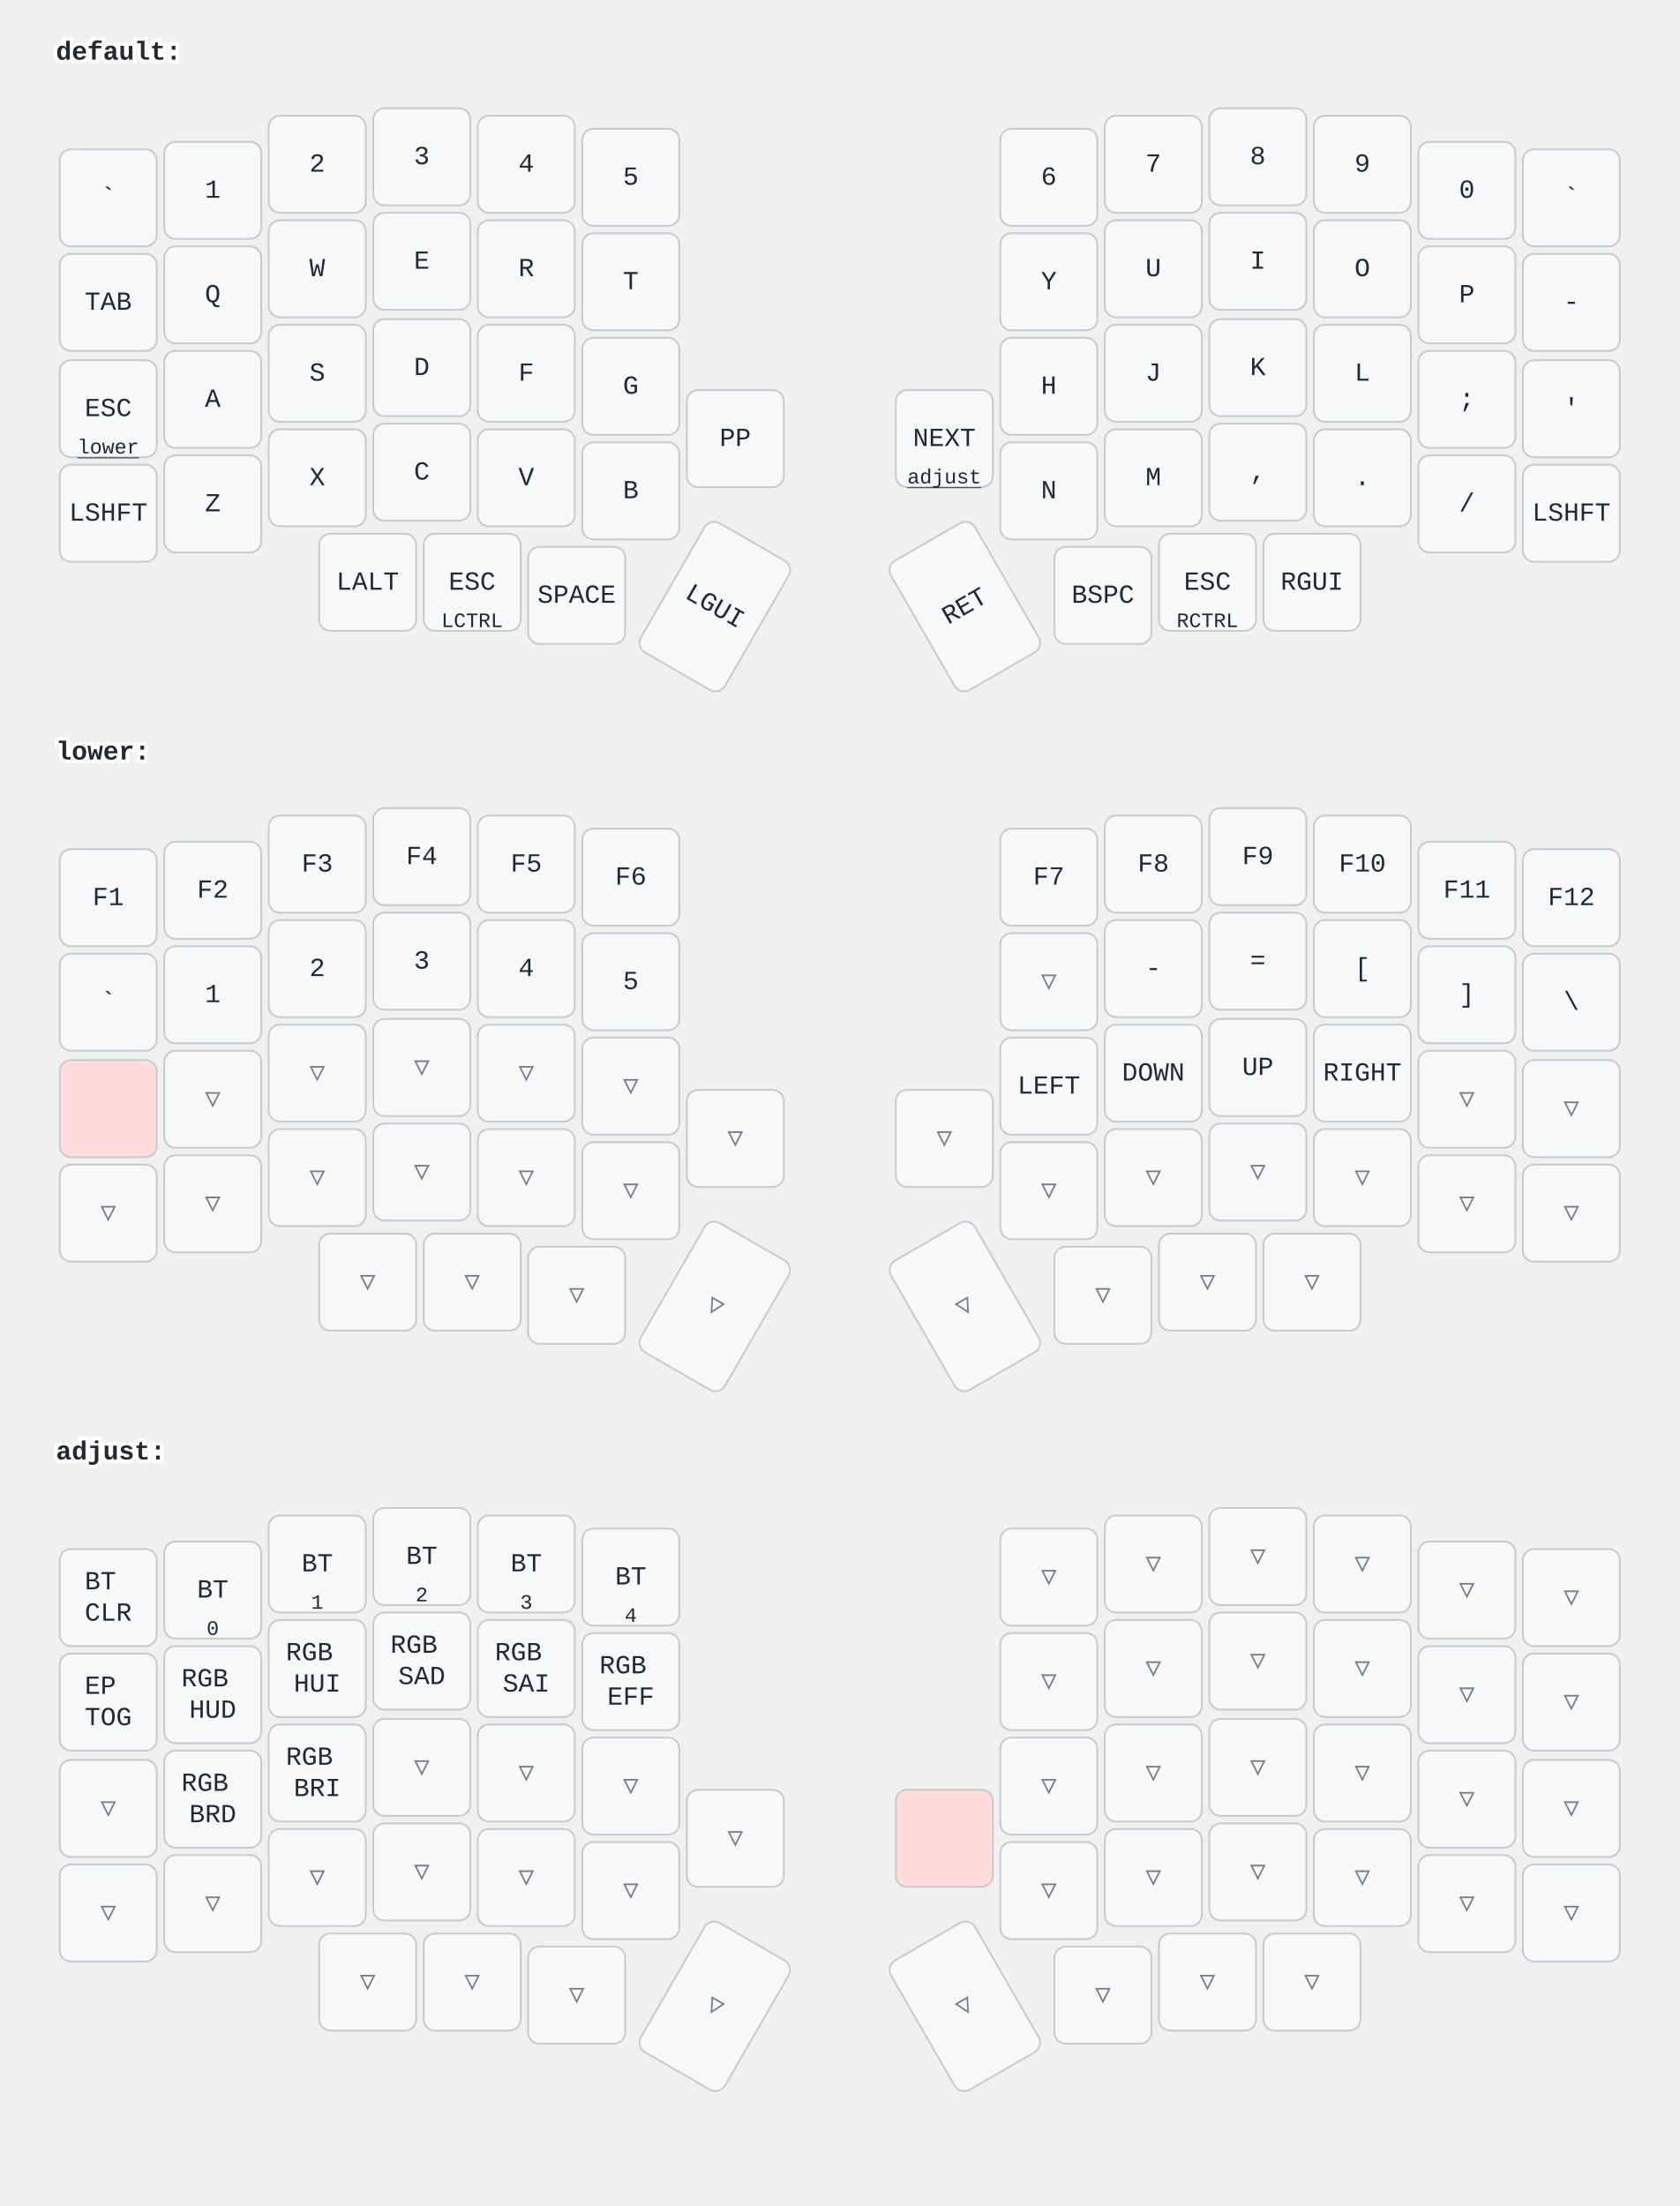
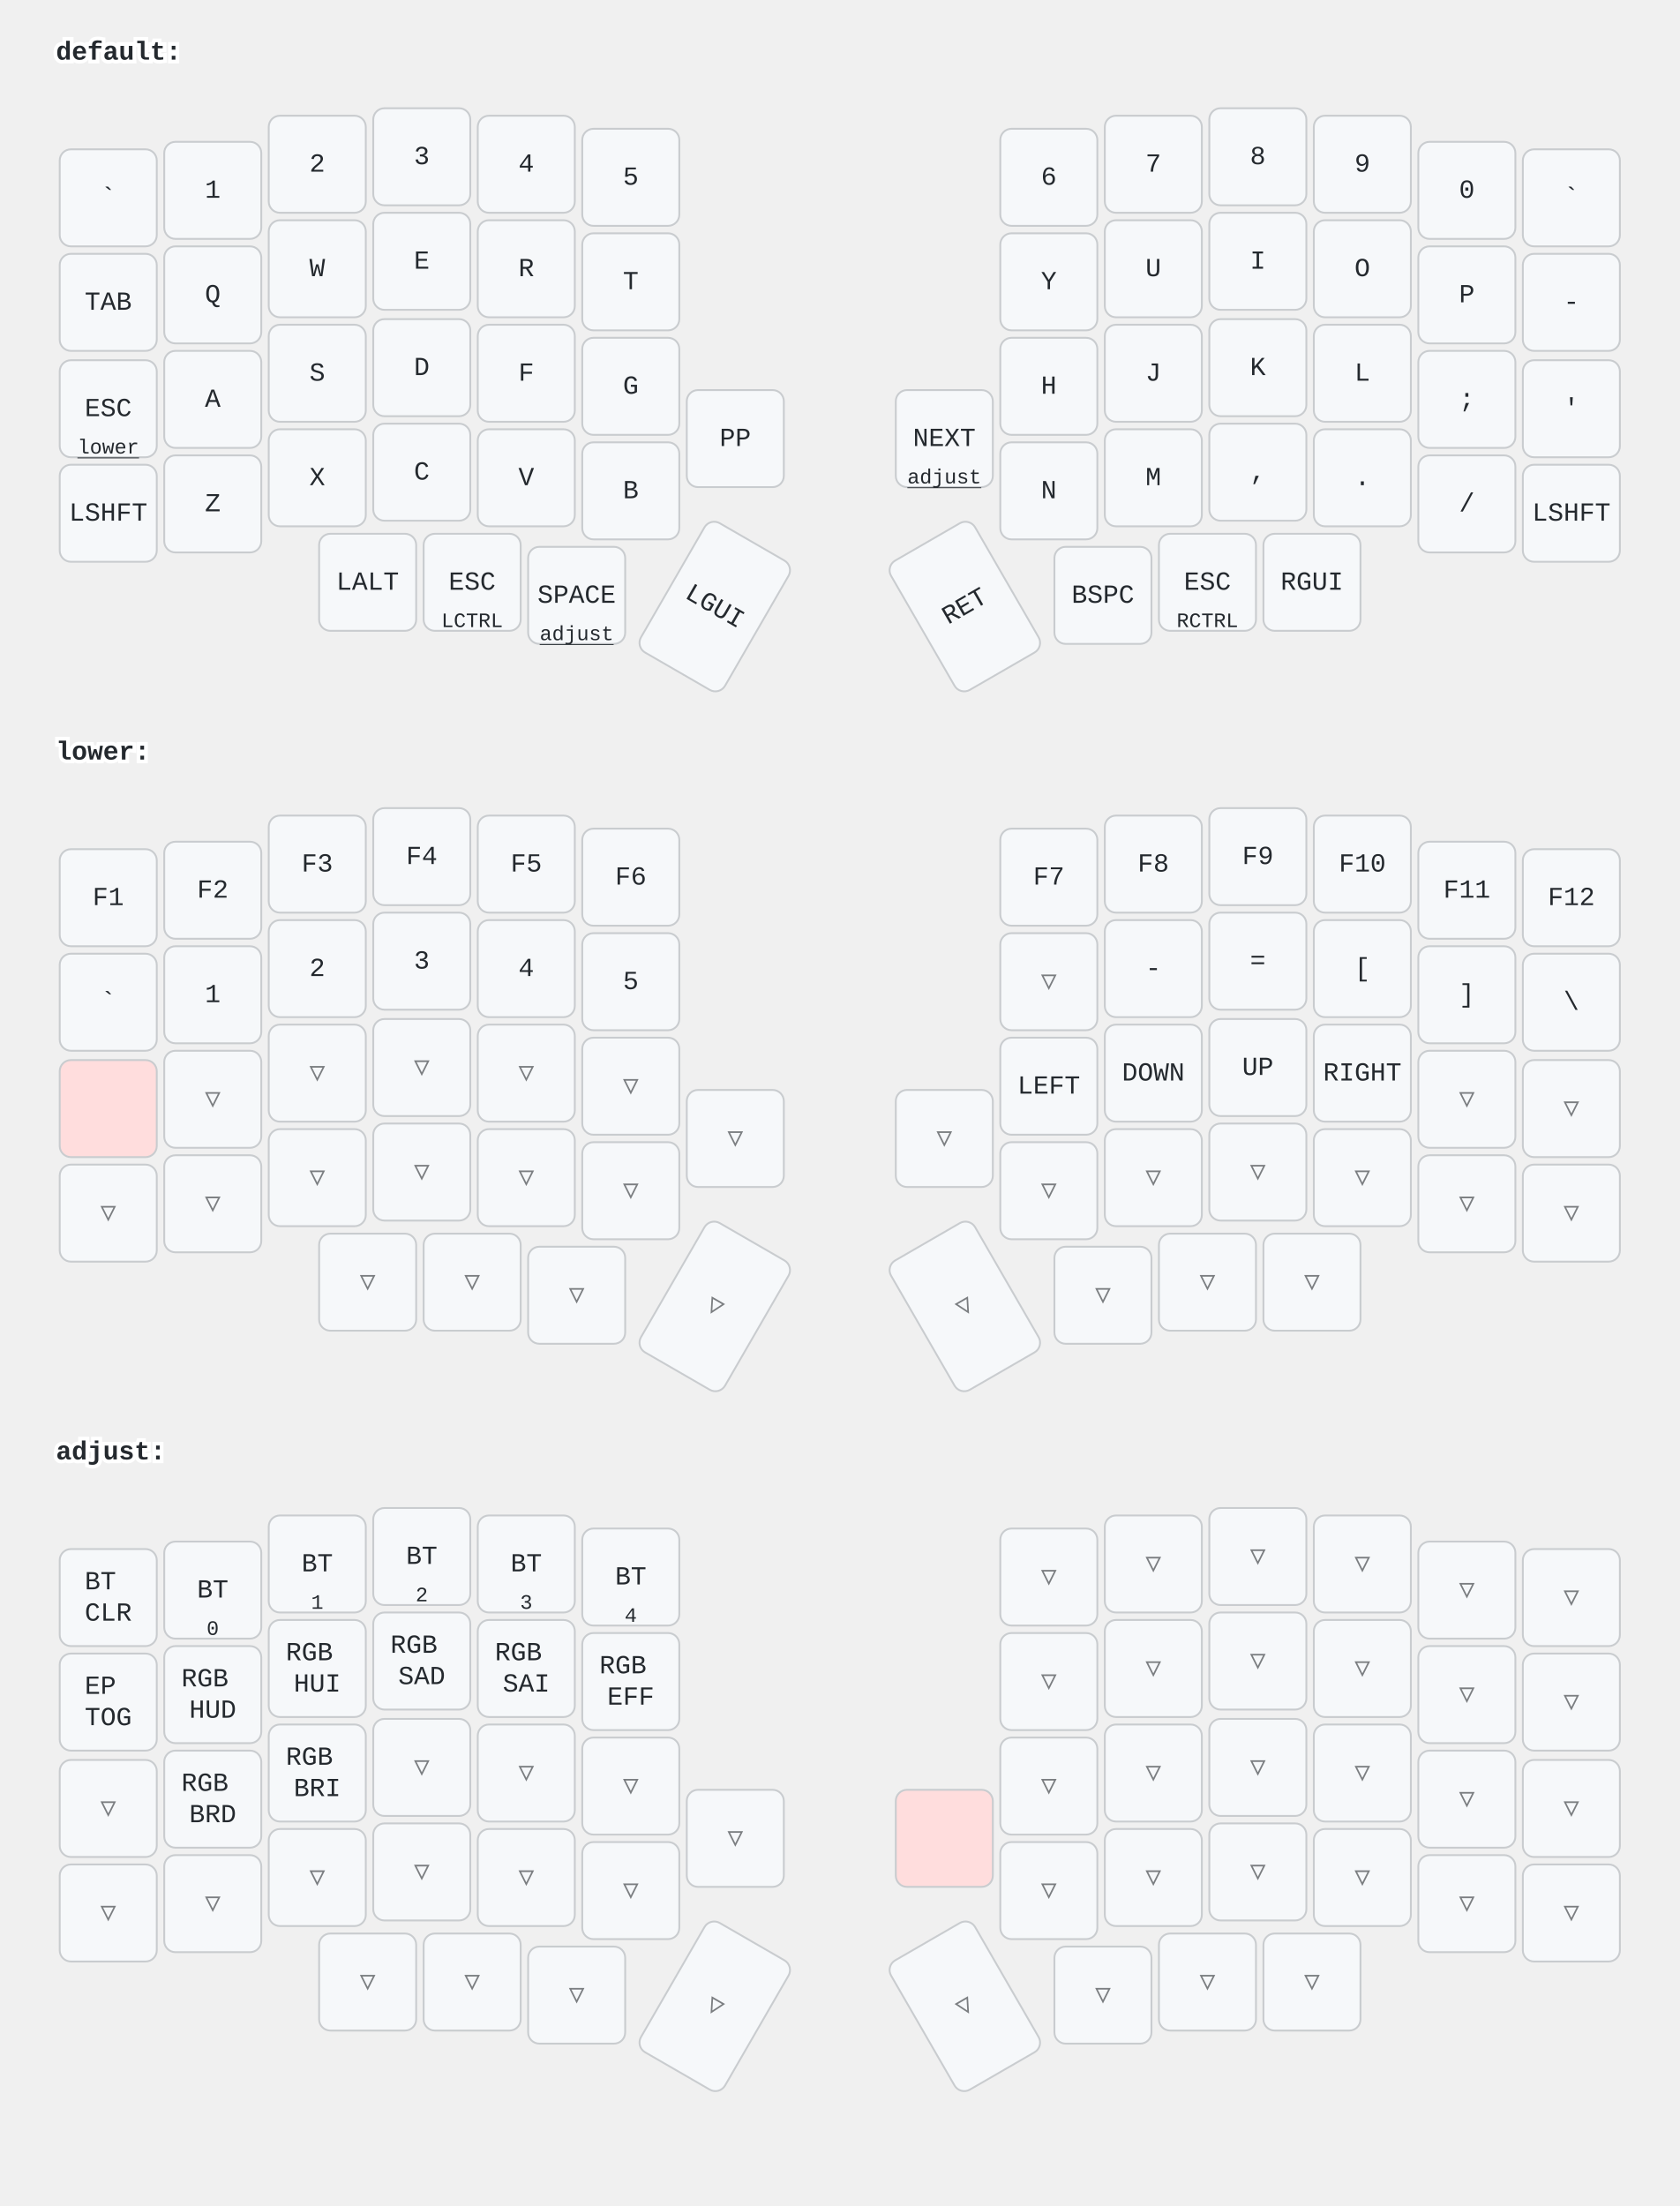
<svg xmlns="http://www.w3.org/2000/svg" width="900" height="1182" viewBox="0 0 900 1182" class="keymap">
  <style>/* inherit to force styles through use tags */
svg path {
    fill: inherit;
}

/* font and background color specifications */
svg.keymap {
    font-family: SFMono-Regular,Consolas,Liberation Mono,Menlo,monospace;
    font-size: 14px;
    font-kerning: normal;
    text-rendering: optimizeLegibility;
    fill: #24292e;
}

/* default key styling */
rect.key {
    fill: #f6f8fa;
}

rect.key, rect.combo {
    stroke: #c9cccf;
    stroke-width: 1;
}

/* default key side styling, only used is draw_key_sides is set */
rect.side {
    filter: brightness(90%);
}

/* color accent for combo boxes */
rect.combo, rect.combo-separate {
    fill: #cdf;
}

/* color accent for held keys */
rect.held, rect.combo.held {
    fill: #fdd;
}

/* color accent for ghost (optional) keys */
rect.ghost, rect.combo.ghost {
    stroke-dasharray: 4, 4;
    stroke-width: 2;
}

text {
    text-anchor: middle;
    dominant-baseline: middle;
}

/* styling for layer labels */
text.label {
    font-weight: bold;
    text-anchor: start;
    stroke: white;
    stroke-width: 4;
    paint-order: stroke;
}

/* styling for optional footer */
text.footer {
    text-anchor: end;
    dominant-baseline: auto;
    stroke: white;
    stroke-width: 4;
    paint-order: stroke;
}

/* styling for combo tap, and key non-tap label text */
text.combo, text.hold, text.shifted, text.left, text.right, text.tl, text.tr, text.bl, text.br {
    font-size: 11px;
}

text.hold, text.bl, text.br {
    text-anchor: middle;
    dominant-baseline: auto;
}

text.shifted, text.tl, text.tr {
    text-anchor: middle;
    dominant-baseline: hanging;
}

text.left, text.tl, text.bl {
    text-anchor: start;
}

text.right, text.tr, text.br {
    text-anchor: end;
}

text.layer-activator {
    text-decoration: underline;
}

/* styling for hold/shifted label text in combo box */
text.combo.hold, text.combo.shifted, text.combo.left, text.combo.right {
    font-size: 8px;
}

/* lighter symbol for transparent keys */
text.trans {
    fill: #7b7e81;
}

/* styling for combo dendrons */
path.combo {
    stroke-width: 1;
    stroke: gray;
    fill: none;
}

/* Start Tabler Icons Cleanup */
/* cannot use height/width with glyphs */
.icon-tabler &gt; path {
    fill: inherit;
    stroke: inherit;
    stroke-width: 2;
}
/* hide tabler's default box */
.icon-tabler &gt; path[stroke="none"][fill="none"] {
    visibility: hidden;
}
/* End Tabler Icons Cleanup */
</style>
  <g transform="translate(30, 0)" class="layer-default">
    <text x="0" y="28" class="label" id="default">default:</text>
    <g transform="translate(0, 56)">
      <g transform="translate(28, 50)" class="key keypos-0">
        <rect rx="6" ry="6" x="-26" y="-26" width="52" height="52" class="key" />
        <text x="0" y="0" class="key tap">`</text>
      </g>
      <g transform="translate(84, 46)" class="key keypos-1">
        <rect rx="6" ry="6" x="-26" y="-26" width="52" height="52" class="key" />
        <text x="0" y="0" class="key tap">1</text>
      </g>
      <g transform="translate(140, 32)" class="key keypos-2">
        <rect rx="6" ry="6" x="-26" y="-26" width="52" height="52" class="key" />
        <text x="0" y="0" class="key tap">2</text>
      </g>
      <g transform="translate(196, 28)" class="key keypos-3">
        <rect rx="6" ry="6" x="-26" y="-26" width="52" height="52" class="key" />
        <text x="0" y="0" class="key tap">3</text>
      </g>
      <g transform="translate(252, 32)" class="key keypos-4">
        <rect rx="6" ry="6" x="-26" y="-26" width="52" height="52" class="key" />
        <text x="0" y="0" class="key tap">4</text>
      </g>
      <g transform="translate(308, 39)" class="key keypos-5">
        <rect rx="6" ry="6" x="-26" y="-26" width="52" height="52" class="key" />
        <text x="0" y="0" class="key tap">5</text>
      </g>
      <g transform="translate(532, 39)" class="key keypos-6">
        <rect rx="6" ry="6" x="-26" y="-26" width="52" height="52" class="key" />
        <text x="0" y="0" class="key tap">6</text>
      </g>
      <g transform="translate(588, 32)" class="key keypos-7">
        <rect rx="6" ry="6" x="-26" y="-26" width="52" height="52" class="key" />
        <text x="0" y="0" class="key tap">7</text>
      </g>
      <g transform="translate(644, 28)" class="key keypos-8">
        <rect rx="6" ry="6" x="-26" y="-26" width="52" height="52" class="key" />
        <text x="0" y="0" class="key tap">8</text>
      </g>
      <g transform="translate(700, 32)" class="key keypos-9">
        <rect rx="6" ry="6" x="-26" y="-26" width="52" height="52" class="key" />
        <text x="0" y="0" class="key tap">9</text>
      </g>
      <g transform="translate(756, 46)" class="key keypos-10">
        <rect rx="6" ry="6" x="-26" y="-26" width="52" height="52" class="key" />
        <text x="0" y="0" class="key tap">0</text>
      </g>
      <g transform="translate(812, 50)" class="key keypos-11">
        <rect rx="6" ry="6" x="-26" y="-26" width="52" height="52" class="key" />
        <text x="0" y="0" class="key tap">`</text>
      </g>
      <g transform="translate(28, 106)" class="key keypos-12">
        <rect rx="6" ry="6" x="-26" y="-26" width="52" height="52" class="key" />
        <text x="0" y="0" class="key tap">TAB</text>
      </g>
      <g transform="translate(84, 102)" class="key keypos-13">
        <rect rx="6" ry="6" x="-26" y="-26" width="52" height="52" class="key" />
        <text x="0" y="0" class="key tap">Q</text>
      </g>
      <g transform="translate(140, 88)" class="key keypos-14">
        <rect rx="6" ry="6" x="-26" y="-26" width="52" height="52" class="key" />
        <text x="0" y="0" class="key tap">W</text>
      </g>
      <g transform="translate(196, 84)" class="key keypos-15">
        <rect rx="6" ry="6" x="-26" y="-26" width="52" height="52" class="key" />
        <text x="0" y="0" class="key tap">E</text>
      </g>
      <g transform="translate(252, 88)" class="key keypos-16">
        <rect rx="6" ry="6" x="-26" y="-26" width="52" height="52" class="key" />
        <text x="0" y="0" class="key tap">R</text>
      </g>
      <g transform="translate(308, 95)" class="key keypos-17">
        <rect rx="6" ry="6" x="-26" y="-26" width="52" height="52" class="key" />
        <text x="0" y="0" class="key tap">T</text>
      </g>
      <g transform="translate(532, 95)" class="key keypos-18">
        <rect rx="6" ry="6" x="-26" y="-26" width="52" height="52" class="key" />
        <text x="0" y="0" class="key tap">Y</text>
      </g>
      <g transform="translate(588, 88)" class="key keypos-19">
        <rect rx="6" ry="6" x="-26" y="-26" width="52" height="52" class="key" />
        <text x="0" y="0" class="key tap">U</text>
      </g>
      <g transform="translate(644, 84)" class="key keypos-20">
        <rect rx="6" ry="6" x="-26" y="-26" width="52" height="52" class="key" />
        <text x="0" y="0" class="key tap">I</text>
      </g>
      <g transform="translate(700, 88)" class="key keypos-21">
        <rect rx="6" ry="6" x="-26" y="-26" width="52" height="52" class="key" />
        <text x="0" y="0" class="key tap">O</text>
      </g>
      <g transform="translate(756, 102)" class="key keypos-22">
        <rect rx="6" ry="6" x="-26" y="-26" width="52" height="52" class="key" />
        <text x="0" y="0" class="key tap">P</text>
      </g>
      <g transform="translate(812, 106)" class="key keypos-23">
        <rect rx="6" ry="6" x="-26" y="-26" width="52" height="52" class="key" />
        <text x="0" y="0" class="key tap">-</text>
      </g>
      <g transform="translate(28, 163)" class="key keypos-24">
        <rect rx="6" ry="6" x="-26" y="-26" width="52" height="52" class="key" />
        <text x="0" y="0" class="key tap">ESC</text>
        <a href="#lower">
          <text x="0" y="24" class="key hold layer-activator">lower</text>
        </a>
      </g>
      <g transform="translate(84, 158)" class="key keypos-25">
        <rect rx="6" ry="6" x="-26" y="-26" width="52" height="52" class="key" />
        <text x="0" y="0" class="key tap">A</text>
      </g>
      <g transform="translate(140, 144)" class="key keypos-26">
        <rect rx="6" ry="6" x="-26" y="-26" width="52" height="52" class="key" />
        <text x="0" y="0" class="key tap">S</text>
      </g>
      <g transform="translate(196, 141)" class="key keypos-27">
        <rect rx="6" ry="6" x="-26" y="-26" width="52" height="52" class="key" />
        <text x="0" y="0" class="key tap">D</text>
      </g>
      <g transform="translate(252, 144)" class="key keypos-28">
        <rect rx="6" ry="6" x="-26" y="-26" width="52" height="52" class="key" />
        <text x="0" y="0" class="key tap">F</text>
      </g>
      <g transform="translate(308, 151)" class="key keypos-29">
        <rect rx="6" ry="6" x="-26" y="-26" width="52" height="52" class="key" />
        <text x="0" y="0" class="key tap">G</text>
      </g>
      <g transform="translate(532, 151)" class="key keypos-30">
        <rect rx="6" ry="6" x="-26" y="-26" width="52" height="52" class="key" />
        <text x="0" y="0" class="key tap">H</text>
      </g>
      <g transform="translate(588, 144)" class="key keypos-31">
        <rect rx="6" ry="6" x="-26" y="-26" width="52" height="52" class="key" />
        <text x="0" y="0" class="key tap">J</text>
      </g>
      <g transform="translate(644, 141)" class="key keypos-32">
        <rect rx="6" ry="6" x="-26" y="-26" width="52" height="52" class="key" />
        <text x="0" y="0" class="key tap">K</text>
      </g>
      <g transform="translate(700, 144)" class="key keypos-33">
        <rect rx="6" ry="6" x="-26" y="-26" width="52" height="52" class="key" />
        <text x="0" y="0" class="key tap">L</text>
      </g>
      <g transform="translate(756, 158)" class="key keypos-34">
        <rect rx="6" ry="6" x="-26" y="-26" width="52" height="52" class="key" />
        <text x="0" y="0" class="key tap">;</text>
      </g>
      <g transform="translate(812, 163)" class="key keypos-35">
        <rect rx="6" ry="6" x="-26" y="-26" width="52" height="52" class="key" />
        <text x="0" y="0" class="key tap">'</text>
      </g>
      <g transform="translate(28, 219)" class="key keypos-36">
        <rect rx="6" ry="6" x="-26" y="-26" width="52" height="52" class="key" />
        <text x="0" y="0" class="key tap">LSHFT</text>
      </g>
      <g transform="translate(84, 214)" class="key keypos-37">
        <rect rx="6" ry="6" x="-26" y="-26" width="52" height="52" class="key" />
        <text x="0" y="0" class="key tap">Z</text>
      </g>
      <g transform="translate(140, 200)" class="key keypos-38">
        <rect rx="6" ry="6" x="-26" y="-26" width="52" height="52" class="key" />
        <text x="0" y="0" class="key tap">X</text>
      </g>
      <g transform="translate(196, 197)" class="key keypos-39">
        <rect rx="6" ry="6" x="-26" y="-26" width="52" height="52" class="key" />
        <text x="0" y="0" class="key tap">C</text>
      </g>
      <g transform="translate(252, 200)" class="key keypos-40">
        <rect rx="6" ry="6" x="-26" y="-26" width="52" height="52" class="key" />
        <text x="0" y="0" class="key tap">V</text>
      </g>
      <g transform="translate(308, 207)" class="key keypos-41">
        <rect rx="6" ry="6" x="-26" y="-26" width="52" height="52" class="key" />
        <text x="0" y="0" class="key tap">B</text>
      </g>
      <g transform="translate(364, 179)" class="key keypos-42">
        <rect rx="6" ry="6" x="-26" y="-26" width="52" height="52" class="key" />
        <text x="0" y="0" class="key tap">PP</text>
      </g>
      <g transform="translate(476, 179)" class="key keypos-43">
        <rect rx="6" ry="6" x="-26" y="-26" width="52" height="52" class="key" />
        <text x="0" y="0" class="key tap">NEXT</text>
        <a href="#adjust">
          <text x="0" y="24" class="key hold layer-activator">adjust</text>
        </a>
      </g>
      <g transform="translate(532, 207)" class="key keypos-44">
        <rect rx="6" ry="6" x="-26" y="-26" width="52" height="52" class="key" />
        <text x="0" y="0" class="key tap">N</text>
      </g>
      <g transform="translate(588, 200)" class="key keypos-45">
        <rect rx="6" ry="6" x="-26" y="-26" width="52" height="52" class="key" />
        <text x="0" y="0" class="key tap">M</text>
      </g>
      <g transform="translate(644, 197)" class="key keypos-46">
        <rect rx="6" ry="6" x="-26" y="-26" width="52" height="52" class="key" />
        <text x="0" y="0" class="key tap">,</text>
      </g>
      <g transform="translate(700, 200)" class="key keypos-47">
        <rect rx="6" ry="6" x="-26" y="-26" width="52" height="52" class="key" />
        <text x="0" y="0" class="key tap">.</text>
      </g>
      <g transform="translate(756, 214)" class="key keypos-48">
        <rect rx="6" ry="6" x="-26" y="-26" width="52" height="52" class="key" />
        <text x="0" y="0" class="key tap">/</text>
      </g>
      <g transform="translate(812, 219)" class="key keypos-49">
        <rect rx="6" ry="6" x="-26" y="-26" width="52" height="52" class="key" />
        <text x="0" y="0" class="key tap">LSHFT</text>
      </g>
      <g transform="translate(167, 256)" class="key keypos-50">
        <rect rx="6" ry="6" x="-26" y="-26" width="52" height="52" class="key" />
        <text x="0" y="0" class="key tap">LALT</text>
      </g>
      <g transform="translate(223, 256)" class="key keypos-51">
        <rect rx="6" ry="6" x="-26" y="-26" width="52" height="52" class="key" />
        <text x="0" y="0" class="key tap">ESC</text>
        <text x="0" y="24" class="key hold">LCTRL</text>
      </g>
      <g transform="translate(279, 263)" class="key keypos-52">
        <rect rx="6" ry="6" x="-26" y="-26" width="52" height="52" class="key" />
        <text x="0" y="0" class="key tap">SPACE</text>
+         <a href="#adjust">
+           <text x="0" y="24" class="key hold layer-activator">adjust</text>
+         </a>
      </g>
      <g transform="translate(353, 269) rotate(30.0)" class="key keypos-53">
        <rect rx="6" ry="6" x="-26" y="-40" width="52" height="80" class="key" />
        <text x="0" y="0" class="key tap">LGUI</text>
      </g>
      <g transform="translate(487, 269) rotate(-30.0)" class="key keypos-54">
        <rect rx="6" ry="6" x="-26" y="-40" width="52" height="80" class="key" />
        <text x="0" y="0" class="key tap">RET</text>
      </g>
      <g transform="translate(561, 263)" class="key keypos-55">
        <rect rx="6" ry="6" x="-26" y="-26" width="52" height="52" class="key" />
        <text x="0" y="0" class="key tap">BSPC</text>
      </g>
      <g transform="translate(617, 256)" class="key keypos-56">
        <rect rx="6" ry="6" x="-26" y="-26" width="52" height="52" class="key" />
        <text x="0" y="0" class="key tap">ESC</text>
        <text x="0" y="24" class="key hold">RCTRL</text>
      </g>
      <g transform="translate(673, 256)" class="key keypos-57">
        <rect rx="6" ry="6" x="-26" y="-26" width="52" height="52" class="key" />
        <text x="0" y="0" class="key tap">RGUI</text>
      </g>
    </g>
  </g>
  <g transform="translate(30, 375)" class="layer-lower">
    <text x="0" y="28" class="label" id="lower">lower:</text>
    <g transform="translate(0, 56)">
      <g transform="translate(28, 50)" class="key keypos-0">
        <rect rx="6" ry="6" x="-26" y="-26" width="52" height="52" class="key" />
        <text x="0" y="0" class="key tap">F1</text>
      </g>
      <g transform="translate(84, 46)" class="key keypos-1">
        <rect rx="6" ry="6" x="-26" y="-26" width="52" height="52" class="key" />
        <text x="0" y="0" class="key tap">F2</text>
      </g>
      <g transform="translate(140, 32)" class="key keypos-2">
        <rect rx="6" ry="6" x="-26" y="-26" width="52" height="52" class="key" />
        <text x="0" y="0" class="key tap">F3</text>
      </g>
      <g transform="translate(196, 28)" class="key keypos-3">
        <rect rx="6" ry="6" x="-26" y="-26" width="52" height="52" class="key" />
        <text x="0" y="0" class="key tap">F4</text>
      </g>
      <g transform="translate(252, 32)" class="key keypos-4">
        <rect rx="6" ry="6" x="-26" y="-26" width="52" height="52" class="key" />
        <text x="0" y="0" class="key tap">F5</text>
      </g>
      <g transform="translate(308, 39)" class="key keypos-5">
        <rect rx="6" ry="6" x="-26" y="-26" width="52" height="52" class="key" />
        <text x="0" y="0" class="key tap">F6</text>
      </g>
      <g transform="translate(532, 39)" class="key keypos-6">
        <rect rx="6" ry="6" x="-26" y="-26" width="52" height="52" class="key" />
        <text x="0" y="0" class="key tap">F7</text>
      </g>
      <g transform="translate(588, 32)" class="key keypos-7">
        <rect rx="6" ry="6" x="-26" y="-26" width="52" height="52" class="key" />
        <text x="0" y="0" class="key tap">F8</text>
      </g>
      <g transform="translate(644, 28)" class="key keypos-8">
        <rect rx="6" ry="6" x="-26" y="-26" width="52" height="52" class="key" />
        <text x="0" y="0" class="key tap">F9</text>
      </g>
      <g transform="translate(700, 32)" class="key keypos-9">
        <rect rx="6" ry="6" x="-26" y="-26" width="52" height="52" class="key" />
        <text x="0" y="0" class="key tap">F10</text>
      </g>
      <g transform="translate(756, 46)" class="key keypos-10">
        <rect rx="6" ry="6" x="-26" y="-26" width="52" height="52" class="key" />
        <text x="0" y="0" class="key tap">F11</text>
      </g>
      <g transform="translate(812, 50)" class="key keypos-11">
        <rect rx="6" ry="6" x="-26" y="-26" width="52" height="52" class="key" />
        <text x="0" y="0" class="key tap">F12</text>
      </g>
      <g transform="translate(28, 106)" class="key keypos-12">
        <rect rx="6" ry="6" x="-26" y="-26" width="52" height="52" class="key" />
        <text x="0" y="0" class="key tap">`</text>
      </g>
      <g transform="translate(84, 102)" class="key keypos-13">
        <rect rx="6" ry="6" x="-26" y="-26" width="52" height="52" class="key" />
        <text x="0" y="0" class="key tap">1</text>
      </g>
      <g transform="translate(140, 88)" class="key keypos-14">
        <rect rx="6" ry="6" x="-26" y="-26" width="52" height="52" class="key" />
        <text x="0" y="0" class="key tap">2</text>
      </g>
      <g transform="translate(196, 84)" class="key keypos-15">
        <rect rx="6" ry="6" x="-26" y="-26" width="52" height="52" class="key" />
        <text x="0" y="0" class="key tap">3</text>
      </g>
      <g transform="translate(252, 88)" class="key keypos-16">
        <rect rx="6" ry="6" x="-26" y="-26" width="52" height="52" class="key" />
        <text x="0" y="0" class="key tap">4</text>
      </g>
      <g transform="translate(308, 95)" class="key keypos-17">
        <rect rx="6" ry="6" x="-26" y="-26" width="52" height="52" class="key" />
        <text x="0" y="0" class="key tap">5</text>
      </g>
      <g transform="translate(532, 95)" class="key trans keypos-18">
        <rect rx="6" ry="6" x="-26" y="-26" width="52" height="52" class="key trans" />
        <text x="0" y="0" class="key trans tap">▽</text>
      </g>
      <g transform="translate(588, 88)" class="key keypos-19">
        <rect rx="6" ry="6" x="-26" y="-26" width="52" height="52" class="key" />
        <text x="0" y="0" class="key tap">-</text>
      </g>
      <g transform="translate(644, 84)" class="key keypos-20">
        <rect rx="6" ry="6" x="-26" y="-26" width="52" height="52" class="key" />
        <text x="0" y="0" class="key tap">=</text>
      </g>
      <g transform="translate(700, 88)" class="key keypos-21">
        <rect rx="6" ry="6" x="-26" y="-26" width="52" height="52" class="key" />
        <text x="0" y="0" class="key tap">[</text>
      </g>
      <g transform="translate(756, 102)" class="key keypos-22">
        <rect rx="6" ry="6" x="-26" y="-26" width="52" height="52" class="key" />
        <text x="0" y="0" class="key tap">]</text>
      </g>
      <g transform="translate(812, 106)" class="key keypos-23">
        <rect rx="6" ry="6" x="-26" y="-26" width="52" height="52" class="key" />
        <text x="0" y="0" class="key tap">\</text>
      </g>
      <g transform="translate(28, 163)" class="key held keypos-24">
        <rect rx="6" ry="6" x="-26" y="-26" width="52" height="52" class="key held" />
      </g>
      <g transform="translate(84, 158)" class="key trans keypos-25">
        <rect rx="6" ry="6" x="-26" y="-26" width="52" height="52" class="key trans" />
        <text x="0" y="0" class="key trans tap">▽</text>
      </g>
      <g transform="translate(140, 144)" class="key trans keypos-26">
        <rect rx="6" ry="6" x="-26" y="-26" width="52" height="52" class="key trans" />
        <text x="0" y="0" class="key trans tap">▽</text>
      </g>
      <g transform="translate(196, 141)" class="key trans keypos-27">
        <rect rx="6" ry="6" x="-26" y="-26" width="52" height="52" class="key trans" />
        <text x="0" y="0" class="key trans tap">▽</text>
      </g>
      <g transform="translate(252, 144)" class="key trans keypos-28">
        <rect rx="6" ry="6" x="-26" y="-26" width="52" height="52" class="key trans" />
        <text x="0" y="0" class="key trans tap">▽</text>
      </g>
      <g transform="translate(308, 151)" class="key trans keypos-29">
        <rect rx="6" ry="6" x="-26" y="-26" width="52" height="52" class="key trans" />
        <text x="0" y="0" class="key trans tap">▽</text>
      </g>
      <g transform="translate(532, 151)" class="key keypos-30">
        <rect rx="6" ry="6" x="-26" y="-26" width="52" height="52" class="key" />
        <text x="0" y="0" class="key tap">LEFT</text>
      </g>
      <g transform="translate(588, 144)" class="key keypos-31">
        <rect rx="6" ry="6" x="-26" y="-26" width="52" height="52" class="key" />
        <text x="0" y="0" class="key tap">DOWN</text>
      </g>
      <g transform="translate(644, 141)" class="key keypos-32">
        <rect rx="6" ry="6" x="-26" y="-26" width="52" height="52" class="key" />
        <text x="0" y="0" class="key tap">UP</text>
      </g>
      <g transform="translate(700, 144)" class="key keypos-33">
        <rect rx="6" ry="6" x="-26" y="-26" width="52" height="52" class="key" />
        <text x="0" y="0" class="key tap">RIGHT</text>
      </g>
      <g transform="translate(756, 158)" class="key trans keypos-34">
        <rect rx="6" ry="6" x="-26" y="-26" width="52" height="52" class="key trans" />
        <text x="0" y="0" class="key trans tap">▽</text>
      </g>
      <g transform="translate(812, 163)" class="key trans keypos-35">
        <rect rx="6" ry="6" x="-26" y="-26" width="52" height="52" class="key trans" />
        <text x="0" y="0" class="key trans tap">▽</text>
      </g>
      <g transform="translate(28, 219)" class="key trans keypos-36">
        <rect rx="6" ry="6" x="-26" y="-26" width="52" height="52" class="key trans" />
        <text x="0" y="0" class="key trans tap">▽</text>
      </g>
      <g transform="translate(84, 214)" class="key trans keypos-37">
        <rect rx="6" ry="6" x="-26" y="-26" width="52" height="52" class="key trans" />
        <text x="0" y="0" class="key trans tap">▽</text>
      </g>
      <g transform="translate(140, 200)" class="key trans keypos-38">
        <rect rx="6" ry="6" x="-26" y="-26" width="52" height="52" class="key trans" />
        <text x="0" y="0" class="key trans tap">▽</text>
      </g>
      <g transform="translate(196, 197)" class="key trans keypos-39">
        <rect rx="6" ry="6" x="-26" y="-26" width="52" height="52" class="key trans" />
        <text x="0" y="0" class="key trans tap">▽</text>
      </g>
      <g transform="translate(252, 200)" class="key trans keypos-40">
        <rect rx="6" ry="6" x="-26" y="-26" width="52" height="52" class="key trans" />
        <text x="0" y="0" class="key trans tap">▽</text>
      </g>
      <g transform="translate(308, 207)" class="key trans keypos-41">
        <rect rx="6" ry="6" x="-26" y="-26" width="52" height="52" class="key trans" />
        <text x="0" y="0" class="key trans tap">▽</text>
      </g>
      <g transform="translate(364, 179)" class="key trans keypos-42">
        <rect rx="6" ry="6" x="-26" y="-26" width="52" height="52" class="key trans" />
        <text x="0" y="0" class="key trans tap">▽</text>
      </g>
      <g transform="translate(476, 179)" class="key trans keypos-43">
        <rect rx="6" ry="6" x="-26" y="-26" width="52" height="52" class="key trans" />
        <text x="0" y="0" class="key trans tap">▽</text>
      </g>
      <g transform="translate(532, 207)" class="key trans keypos-44">
        <rect rx="6" ry="6" x="-26" y="-26" width="52" height="52" class="key trans" />
        <text x="0" y="0" class="key trans tap">▽</text>
      </g>
      <g transform="translate(588, 200)" class="key trans keypos-45">
        <rect rx="6" ry="6" x="-26" y="-26" width="52" height="52" class="key trans" />
        <text x="0" y="0" class="key trans tap">▽</text>
      </g>
      <g transform="translate(644, 197)" class="key trans keypos-46">
        <rect rx="6" ry="6" x="-26" y="-26" width="52" height="52" class="key trans" />
        <text x="0" y="0" class="key trans tap">▽</text>
      </g>
      <g transform="translate(700, 200)" class="key trans keypos-47">
        <rect rx="6" ry="6" x="-26" y="-26" width="52" height="52" class="key trans" />
        <text x="0" y="0" class="key trans tap">▽</text>
      </g>
      <g transform="translate(756, 214)" class="key trans keypos-48">
        <rect rx="6" ry="6" x="-26" y="-26" width="52" height="52" class="key trans" />
        <text x="0" y="0" class="key trans tap">▽</text>
      </g>
      <g transform="translate(812, 219)" class="key trans keypos-49">
        <rect rx="6" ry="6" x="-26" y="-26" width="52" height="52" class="key trans" />
        <text x="0" y="0" class="key trans tap">▽</text>
      </g>
      <g transform="translate(167, 256)" class="key trans keypos-50">
        <rect rx="6" ry="6" x="-26" y="-26" width="52" height="52" class="key trans" />
        <text x="0" y="0" class="key trans tap">▽</text>
      </g>
      <g transform="translate(223, 256)" class="key trans keypos-51">
        <rect rx="6" ry="6" x="-26" y="-26" width="52" height="52" class="key trans" />
        <text x="0" y="0" class="key trans tap">▽</text>
      </g>
      <g transform="translate(279, 263)" class="key trans keypos-52">
        <rect rx="6" ry="6" x="-26" y="-26" width="52" height="52" class="key trans" />
        <text x="0" y="0" class="key trans tap">▽</text>
      </g>
      <g transform="translate(353, 269) rotate(30.0)" class="key trans keypos-53">
        <rect rx="6" ry="6" x="-26" y="-40" width="52" height="80" class="key trans" />
        <text x="0" y="0" class="key trans tap">▽</text>
      </g>
      <g transform="translate(487, 269) rotate(-30.0)" class="key trans keypos-54">
        <rect rx="6" ry="6" x="-26" y="-40" width="52" height="80" class="key trans" />
        <text x="0" y="0" class="key trans tap">▽</text>
      </g>
      <g transform="translate(561, 263)" class="key trans keypos-55">
        <rect rx="6" ry="6" x="-26" y="-26" width="52" height="52" class="key trans" />
        <text x="0" y="0" class="key trans tap">▽</text>
      </g>
      <g transform="translate(617, 256)" class="key trans keypos-56">
        <rect rx="6" ry="6" x="-26" y="-26" width="52" height="52" class="key trans" />
        <text x="0" y="0" class="key trans tap">▽</text>
      </g>
      <g transform="translate(673, 256)" class="key trans keypos-57">
        <rect rx="6" ry="6" x="-26" y="-26" width="52" height="52" class="key trans" />
        <text x="0" y="0" class="key trans tap">▽</text>
      </g>
    </g>
  </g>
  <g transform="translate(30, 750)" class="layer-adjust">
    <text x="0" y="28" class="label" id="adjust">adjust:</text>
    <g transform="translate(0, 56)">
      <g transform="translate(28, 50)" class="key keypos-0">
        <rect rx="6" ry="6" x="-26" y="-26" width="52" height="52" class="key" />
        <text x="0" y="0" class="key tap">
          <tspan x="0" dy="-0.6em">BT</tspan>
          <tspan x="0" dy="1.2em">CLR</tspan>
        </text>
      </g>
      <g transform="translate(84, 46)" class="key keypos-1">
        <rect rx="6" ry="6" x="-26" y="-26" width="52" height="52" class="key" />
        <text x="0" y="0" class="key tap">BT</text>
        <text x="0" y="24" class="key hold">0</text>
      </g>
      <g transform="translate(140, 32)" class="key keypos-2">
        <rect rx="6" ry="6" x="-26" y="-26" width="52" height="52" class="key" />
        <text x="0" y="0" class="key tap">BT</text>
        <text x="0" y="24" class="key hold">1</text>
      </g>
      <g transform="translate(196, 28)" class="key keypos-3">
        <rect rx="6" ry="6" x="-26" y="-26" width="52" height="52" class="key" />
        <text x="0" y="0" class="key tap">BT</text>
        <text x="0" y="24" class="key hold">2</text>
      </g>
      <g transform="translate(252, 32)" class="key keypos-4">
        <rect rx="6" ry="6" x="-26" y="-26" width="52" height="52" class="key" />
        <text x="0" y="0" class="key tap">BT</text>
        <text x="0" y="24" class="key hold">3</text>
      </g>
      <g transform="translate(308, 39)" class="key keypos-5">
        <rect rx="6" ry="6" x="-26" y="-26" width="52" height="52" class="key" />
        <text x="0" y="0" class="key tap">BT</text>
        <text x="0" y="24" class="key hold">4</text>
      </g>
      <g transform="translate(532, 39)" class="key trans keypos-6">
        <rect rx="6" ry="6" x="-26" y="-26" width="52" height="52" class="key trans" />
        <text x="0" y="0" class="key trans tap">▽</text>
      </g>
      <g transform="translate(588, 32)" class="key trans keypos-7">
        <rect rx="6" ry="6" x="-26" y="-26" width="52" height="52" class="key trans" />
        <text x="0" y="0" class="key trans tap">▽</text>
      </g>
      <g transform="translate(644, 28)" class="key trans keypos-8">
        <rect rx="6" ry="6" x="-26" y="-26" width="52" height="52" class="key trans" />
        <text x="0" y="0" class="key trans tap">▽</text>
      </g>
      <g transform="translate(700, 32)" class="key trans keypos-9">
        <rect rx="6" ry="6" x="-26" y="-26" width="52" height="52" class="key trans" />
        <text x="0" y="0" class="key trans tap">▽</text>
      </g>
      <g transform="translate(756, 46)" class="key trans keypos-10">
        <rect rx="6" ry="6" x="-26" y="-26" width="52" height="52" class="key trans" />
        <text x="0" y="0" class="key trans tap">▽</text>
      </g>
      <g transform="translate(812, 50)" class="key trans keypos-11">
        <rect rx="6" ry="6" x="-26" y="-26" width="52" height="52" class="key trans" />
        <text x="0" y="0" class="key trans tap">▽</text>
      </g>
      <g transform="translate(28, 106)" class="key keypos-12">
        <rect rx="6" ry="6" x="-26" y="-26" width="52" height="52" class="key" />
        <text x="0" y="0" class="key tap">
          <tspan x="0" dy="-0.6em">EP</tspan>
          <tspan x="0" dy="1.2em">TOG</tspan>
        </text>
      </g>
      <g transform="translate(84, 102)" class="key keypos-13">
        <rect rx="6" ry="6" x="-26" y="-26" width="52" height="52" class="key" />
        <text x="0" y="0" class="key tap">
          <tspan x="0" dy="-0.6em">RGB</tspan>
          <tspan x="0" dy="1.2em">HUD</tspan>
        </text>
      </g>
      <g transform="translate(140, 88)" class="key keypos-14">
        <rect rx="6" ry="6" x="-26" y="-26" width="52" height="52" class="key" />
        <text x="0" y="0" class="key tap">
          <tspan x="0" dy="-0.6em">RGB</tspan>
          <tspan x="0" dy="1.2em">HUI</tspan>
        </text>
      </g>
      <g transform="translate(196, 84)" class="key keypos-15">
        <rect rx="6" ry="6" x="-26" y="-26" width="52" height="52" class="key" />
        <text x="0" y="0" class="key tap">
          <tspan x="0" dy="-0.6em">RGB</tspan>
          <tspan x="0" dy="1.2em">SAD</tspan>
        </text>
      </g>
      <g transform="translate(252, 88)" class="key keypos-16">
        <rect rx="6" ry="6" x="-26" y="-26" width="52" height="52" class="key" />
        <text x="0" y="0" class="key tap">
          <tspan x="0" dy="-0.6em">RGB</tspan>
          <tspan x="0" dy="1.2em">SAI</tspan>
        </text>
      </g>
      <g transform="translate(308, 95)" class="key keypos-17">
        <rect rx="6" ry="6" x="-26" y="-26" width="52" height="52" class="key" />
        <text x="0" y="0" class="key tap">
          <tspan x="0" dy="-0.6em">RGB</tspan>
          <tspan x="0" dy="1.2em">EFF</tspan>
        </text>
      </g>
      <g transform="translate(532, 95)" class="key trans keypos-18">
        <rect rx="6" ry="6" x="-26" y="-26" width="52" height="52" class="key trans" />
        <text x="0" y="0" class="key trans tap">▽</text>
      </g>
      <g transform="translate(588, 88)" class="key trans keypos-19">
        <rect rx="6" ry="6" x="-26" y="-26" width="52" height="52" class="key trans" />
        <text x="0" y="0" class="key trans tap">▽</text>
      </g>
      <g transform="translate(644, 84)" class="key trans keypos-20">
        <rect rx="6" ry="6" x="-26" y="-26" width="52" height="52" class="key trans" />
        <text x="0" y="0" class="key trans tap">▽</text>
      </g>
      <g transform="translate(700, 88)" class="key trans keypos-21">
        <rect rx="6" ry="6" x="-26" y="-26" width="52" height="52" class="key trans" />
        <text x="0" y="0" class="key trans tap">▽</text>
      </g>
      <g transform="translate(756, 102)" class="key trans keypos-22">
        <rect rx="6" ry="6" x="-26" y="-26" width="52" height="52" class="key trans" />
        <text x="0" y="0" class="key trans tap">▽</text>
      </g>
      <g transform="translate(812, 106)" class="key trans keypos-23">
        <rect rx="6" ry="6" x="-26" y="-26" width="52" height="52" class="key trans" />
        <text x="0" y="0" class="key trans tap">▽</text>
      </g>
      <g transform="translate(28, 163)" class="key trans keypos-24">
        <rect rx="6" ry="6" x="-26" y="-26" width="52" height="52" class="key trans" />
        <text x="0" y="0" class="key trans tap">▽</text>
      </g>
      <g transform="translate(84, 158)" class="key keypos-25">
        <rect rx="6" ry="6" x="-26" y="-26" width="52" height="52" class="key" />
        <text x="0" y="0" class="key tap">
          <tspan x="0" dy="-0.6em">RGB</tspan>
          <tspan x="0" dy="1.2em">BRD</tspan>
        </text>
      </g>
      <g transform="translate(140, 144)" class="key keypos-26">
        <rect rx="6" ry="6" x="-26" y="-26" width="52" height="52" class="key" />
        <text x="0" y="0" class="key tap">
          <tspan x="0" dy="-0.6em">RGB</tspan>
          <tspan x="0" dy="1.2em">BRI</tspan>
        </text>
      </g>
      <g transform="translate(196, 141)" class="key trans keypos-27">
        <rect rx="6" ry="6" x="-26" y="-26" width="52" height="52" class="key trans" />
        <text x="0" y="0" class="key trans tap">▽</text>
      </g>
      <g transform="translate(252, 144)" class="key trans keypos-28">
        <rect rx="6" ry="6" x="-26" y="-26" width="52" height="52" class="key trans" />
        <text x="0" y="0" class="key trans tap">▽</text>
      </g>
      <g transform="translate(308, 151)" class="key trans keypos-29">
        <rect rx="6" ry="6" x="-26" y="-26" width="52" height="52" class="key trans" />
        <text x="0" y="0" class="key trans tap">▽</text>
      </g>
      <g transform="translate(532, 151)" class="key trans keypos-30">
        <rect rx="6" ry="6" x="-26" y="-26" width="52" height="52" class="key trans" />
        <text x="0" y="0" class="key trans tap">▽</text>
      </g>
      <g transform="translate(588, 144)" class="key trans keypos-31">
        <rect rx="6" ry="6" x="-26" y="-26" width="52" height="52" class="key trans" />
        <text x="0" y="0" class="key trans tap">▽</text>
      </g>
      <g transform="translate(644, 141)" class="key trans keypos-32">
        <rect rx="6" ry="6" x="-26" y="-26" width="52" height="52" class="key trans" />
        <text x="0" y="0" class="key trans tap">▽</text>
      </g>
      <g transform="translate(700, 144)" class="key trans keypos-33">
        <rect rx="6" ry="6" x="-26" y="-26" width="52" height="52" class="key trans" />
        <text x="0" y="0" class="key trans tap">▽</text>
      </g>
      <g transform="translate(756, 158)" class="key trans keypos-34">
        <rect rx="6" ry="6" x="-26" y="-26" width="52" height="52" class="key trans" />
        <text x="0" y="0" class="key trans tap">▽</text>
      </g>
      <g transform="translate(812, 163)" class="key trans keypos-35">
        <rect rx="6" ry="6" x="-26" y="-26" width="52" height="52" class="key trans" />
        <text x="0" y="0" class="key trans tap">▽</text>
      </g>
      <g transform="translate(28, 219)" class="key trans keypos-36">
        <rect rx="6" ry="6" x="-26" y="-26" width="52" height="52" class="key trans" />
        <text x="0" y="0" class="key trans tap">▽</text>
      </g>
      <g transform="translate(84, 214)" class="key trans keypos-37">
        <rect rx="6" ry="6" x="-26" y="-26" width="52" height="52" class="key trans" />
        <text x="0" y="0" class="key trans tap">▽</text>
      </g>
      <g transform="translate(140, 200)" class="key trans keypos-38">
        <rect rx="6" ry="6" x="-26" y="-26" width="52" height="52" class="key trans" />
        <text x="0" y="0" class="key trans tap">▽</text>
      </g>
      <g transform="translate(196, 197)" class="key trans keypos-39">
        <rect rx="6" ry="6" x="-26" y="-26" width="52" height="52" class="key trans" />
        <text x="0" y="0" class="key trans tap">▽</text>
      </g>
      <g transform="translate(252, 200)" class="key trans keypos-40">
        <rect rx="6" ry="6" x="-26" y="-26" width="52" height="52" class="key trans" />
        <text x="0" y="0" class="key trans tap">▽</text>
      </g>
      <g transform="translate(308, 207)" class="key trans keypos-41">
        <rect rx="6" ry="6" x="-26" y="-26" width="52" height="52" class="key trans" />
        <text x="0" y="0" class="key trans tap">▽</text>
      </g>
      <g transform="translate(364, 179)" class="key trans keypos-42">
        <rect rx="6" ry="6" x="-26" y="-26" width="52" height="52" class="key trans" />
        <text x="0" y="0" class="key trans tap">▽</text>
      </g>
      <g transform="translate(476, 179)" class="key held keypos-43">
        <rect rx="6" ry="6" x="-26" y="-26" width="52" height="52" class="key held" />
      </g>
      <g transform="translate(532, 207)" class="key trans keypos-44">
        <rect rx="6" ry="6" x="-26" y="-26" width="52" height="52" class="key trans" />
        <text x="0" y="0" class="key trans tap">▽</text>
      </g>
      <g transform="translate(588, 200)" class="key trans keypos-45">
        <rect rx="6" ry="6" x="-26" y="-26" width="52" height="52" class="key trans" />
        <text x="0" y="0" class="key trans tap">▽</text>
      </g>
      <g transform="translate(644, 197)" class="key trans keypos-46">
        <rect rx="6" ry="6" x="-26" y="-26" width="52" height="52" class="key trans" />
        <text x="0" y="0" class="key trans tap">▽</text>
      </g>
      <g transform="translate(700, 200)" class="key trans keypos-47">
        <rect rx="6" ry="6" x="-26" y="-26" width="52" height="52" class="key trans" />
        <text x="0" y="0" class="key trans tap">▽</text>
      </g>
      <g transform="translate(756, 214)" class="key trans keypos-48">
        <rect rx="6" ry="6" x="-26" y="-26" width="52" height="52" class="key trans" />
        <text x="0" y="0" class="key trans tap">▽</text>
      </g>
      <g transform="translate(812, 219)" class="key trans keypos-49">
        <rect rx="6" ry="6" x="-26" y="-26" width="52" height="52" class="key trans" />
        <text x="0" y="0" class="key trans tap">▽</text>
      </g>
      <g transform="translate(167, 256)" class="key trans keypos-50">
        <rect rx="6" ry="6" x="-26" y="-26" width="52" height="52" class="key trans" />
        <text x="0" y="0" class="key trans tap">▽</text>
      </g>
      <g transform="translate(223, 256)" class="key trans keypos-51">
        <rect rx="6" ry="6" x="-26" y="-26" width="52" height="52" class="key trans" />
        <text x="0" y="0" class="key trans tap">▽</text>
      </g>
      <g transform="translate(279, 263)" class="key trans keypos-52">
        <rect rx="6" ry="6" x="-26" y="-26" width="52" height="52" class="key trans" />
        <text x="0" y="0" class="key trans tap">▽</text>
      </g>
      <g transform="translate(353, 269) rotate(30.0)" class="key trans keypos-53">
        <rect rx="6" ry="6" x="-26" y="-40" width="52" height="80" class="key trans" />
        <text x="0" y="0" class="key trans tap">▽</text>
      </g>
      <g transform="translate(487, 269) rotate(-30.0)" class="key trans keypos-54">
        <rect rx="6" ry="6" x="-26" y="-40" width="52" height="80" class="key trans" />
        <text x="0" y="0" class="key trans tap">▽</text>
      </g>
      <g transform="translate(561, 263)" class="key trans keypos-55">
        <rect rx="6" ry="6" x="-26" y="-26" width="52" height="52" class="key trans" />
        <text x="0" y="0" class="key trans tap">▽</text>
      </g>
      <g transform="translate(617, 256)" class="key trans keypos-56">
        <rect rx="6" ry="6" x="-26" y="-26" width="52" height="52" class="key trans" />
        <text x="0" y="0" class="key trans tap">▽</text>
      </g>
      <g transform="translate(673, 256)" class="key trans keypos-57">
        <rect rx="6" ry="6" x="-26" y="-26" width="52" height="52" class="key trans" />
        <text x="0" y="0" class="key trans tap">▽</text>
      </g>
    </g>
  </g>
</svg>
